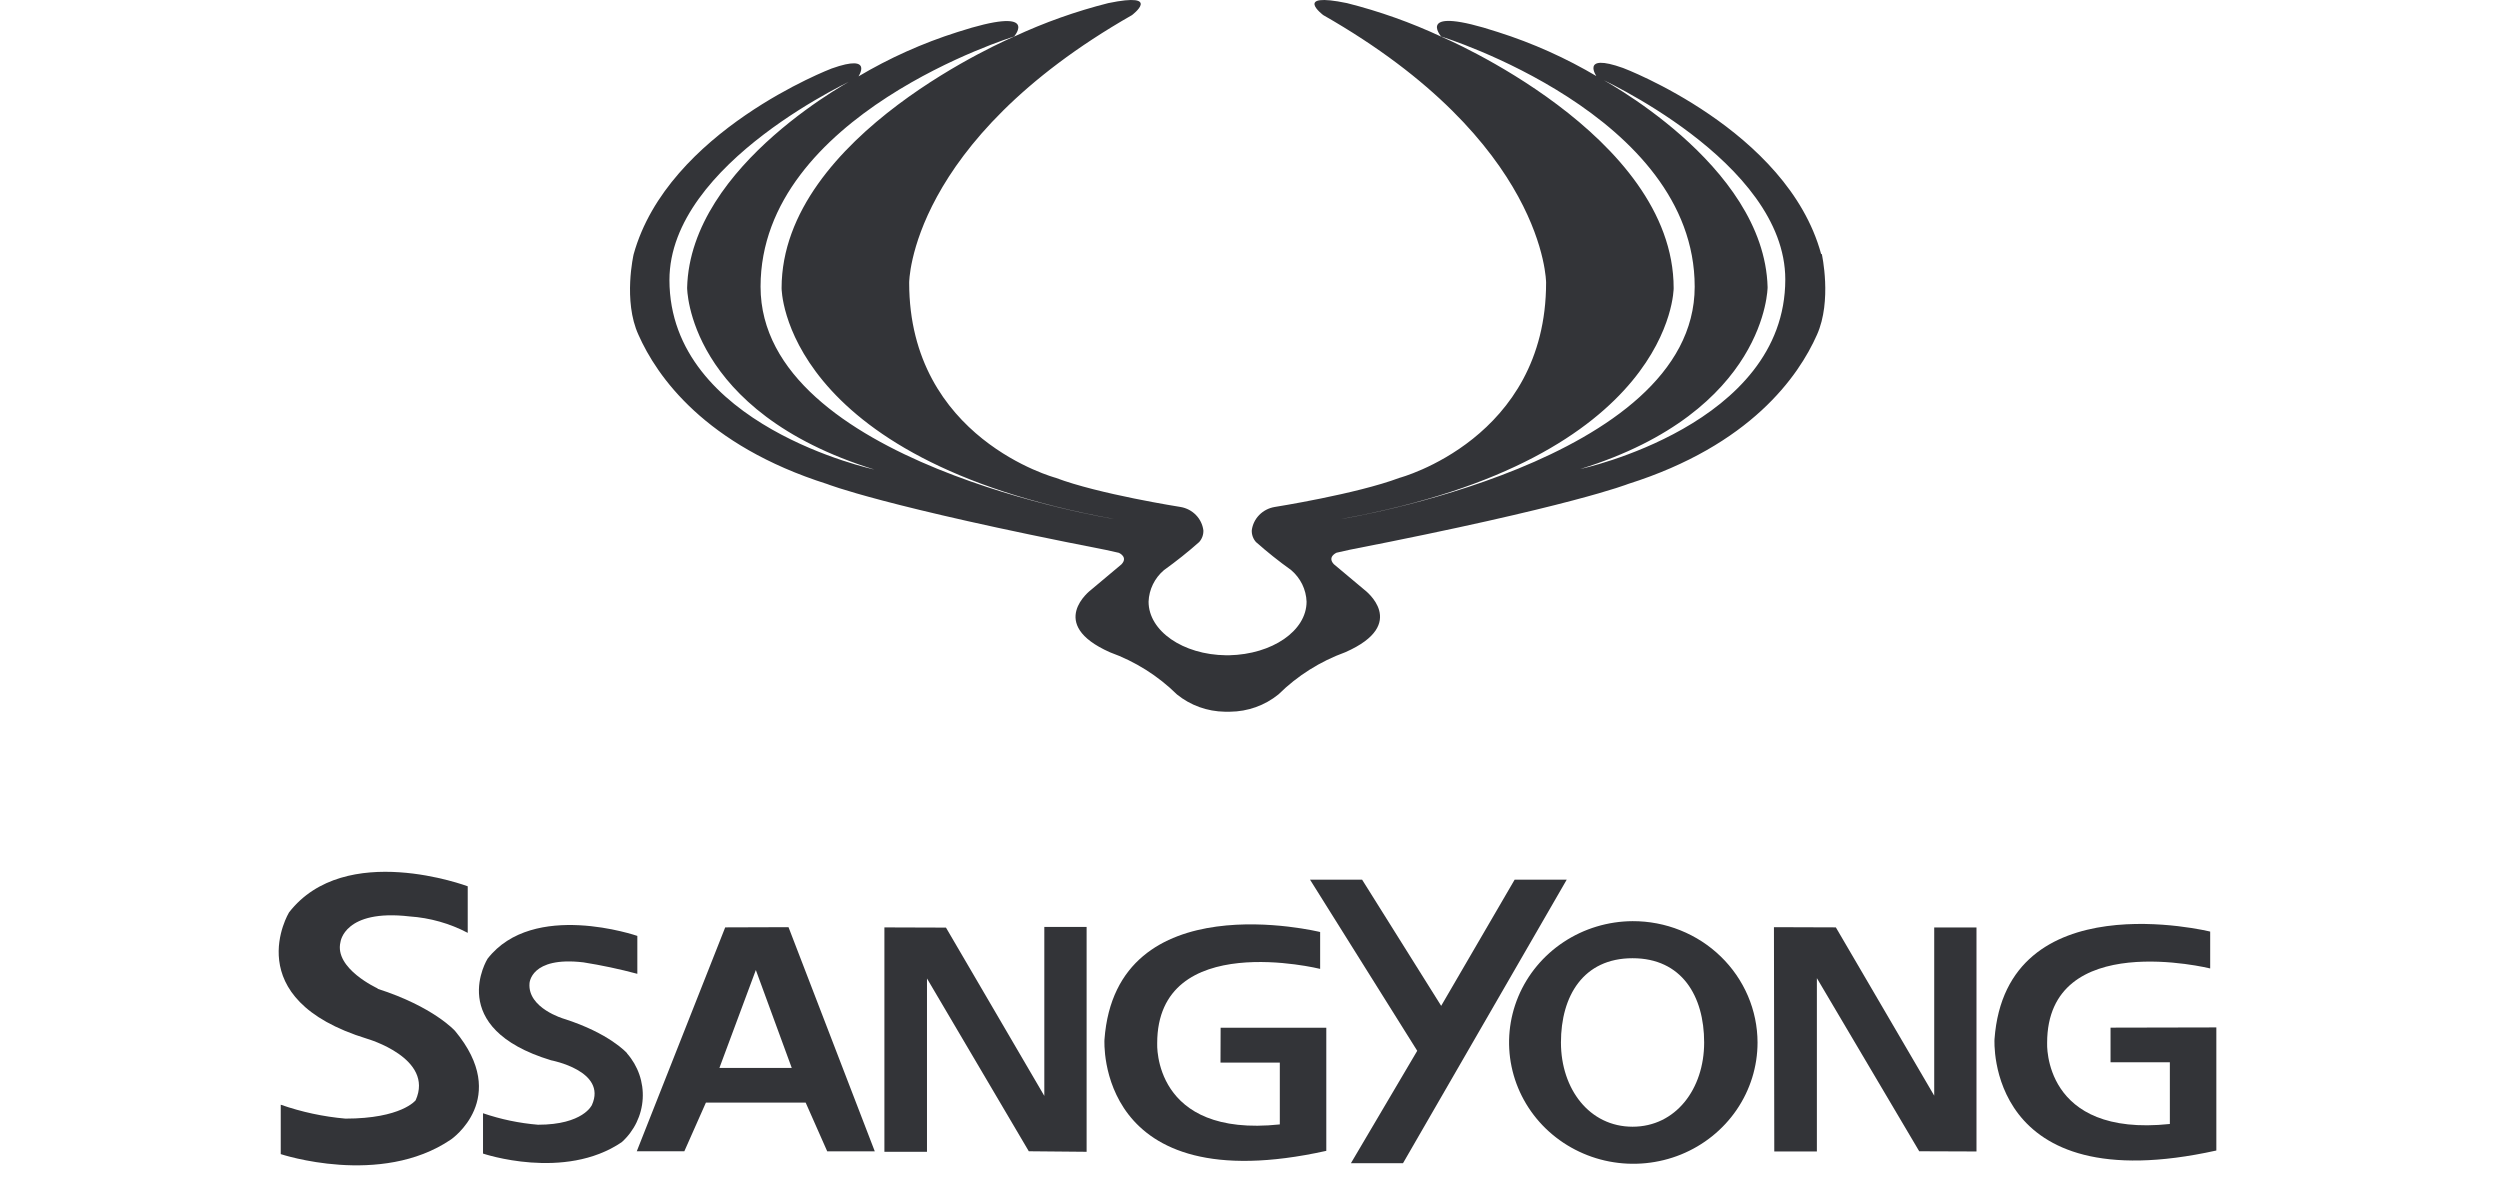
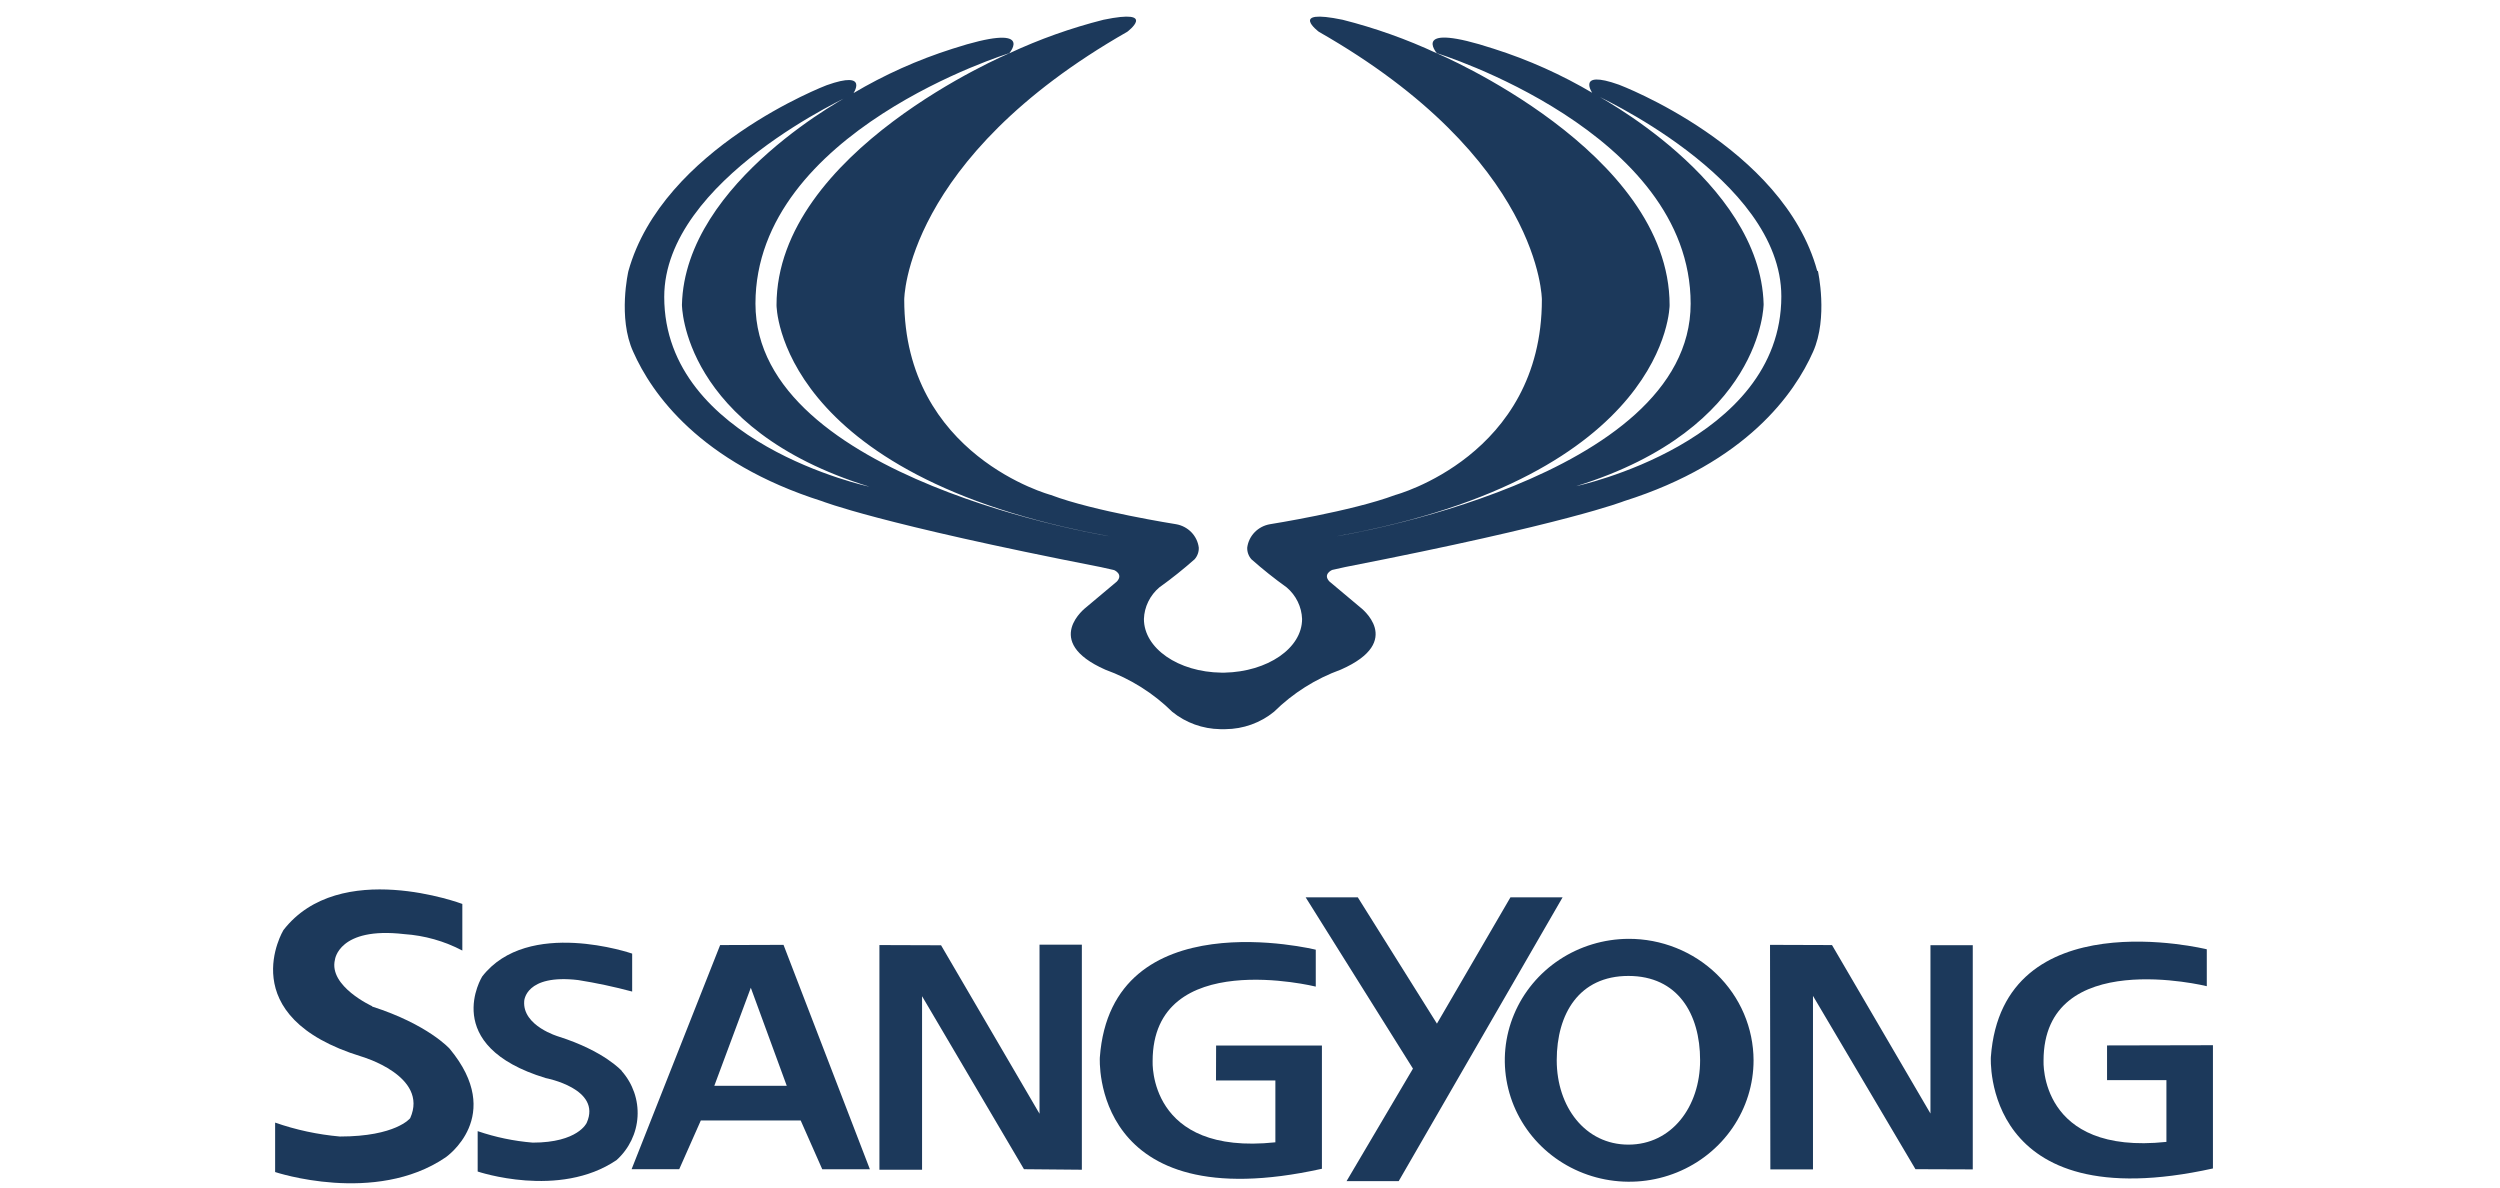
- <svg xmlns="http://www.w3.org/2000/svg" width="121" height="57" viewBox="0 0 121 57" fill="none">
-   <path d="M18.28 47.841C18.28 47.841 16.166 46.878 16.479 45.594C16.479 45.594 16.657 43.988 19.825 44.355C20.81 44.422 21.769 44.693 22.638 45.15V42.897C22.638 42.897 16.704 40.665 13.989 44.161C13.989 44.161 11.458 48.341 17.774 50.278C17.774 50.278 21.031 51.215 20.117 53.254C20.117 53.254 19.433 54.141 16.719 54.141C15.65 54.047 14.598 53.821 13.588 53.468V55.859C13.588 55.859 18.421 57.469 21.829 55.15C21.829 55.15 24.737 53.157 22.023 49.895C22.023 49.895 20.979 48.723 18.275 47.857" fill="#333438" />
-   <path d="M30.346 50.971C30.346 50.971 29.506 50.013 27.293 49.309C27.293 49.309 25.534 48.8 25.628 47.597C25.628 47.597 25.669 46.277 28.237 46.578C29.117 46.718 29.988 46.903 30.847 47.133V45.298C30.847 45.298 25.81 43.555 23.597 46.404C23.597 46.404 21.509 49.748 26.672 51.318C26.672 51.318 29.391 51.827 28.65 53.479C28.65 53.479 28.237 54.437 26.04 54.437C25.132 54.362 24.238 54.175 23.378 53.881V55.833C23.378 55.833 27.319 57.169 30.096 55.278C30.698 54.732 31.061 53.98 31.107 53.179C31.154 52.378 30.881 51.59 30.346 50.981" fill="#333438" />
-   <path d="M79.016 54.533C76.928 54.533 75.55 52.708 75.55 50.456C75.55 48.203 76.635 46.378 79.016 46.378C81.396 46.378 82.481 48.203 82.481 50.456C82.481 52.708 81.103 54.533 79.016 54.533ZM79.016 44.584C77.828 44.591 76.669 44.941 75.685 45.591C74.701 46.24 73.936 47.16 73.486 48.233C73.037 49.307 72.923 50.486 73.159 51.623C73.395 52.759 73.971 53.802 74.813 54.62C75.656 55.437 76.727 55.993 77.892 56.217C79.058 56.44 80.265 56.322 81.362 55.877C82.458 55.431 83.395 54.679 84.054 53.714C84.713 52.749 85.065 51.615 85.065 50.456C85.063 49.682 84.905 48.916 84.6 48.203C84.294 47.489 83.848 46.841 83.286 46.296C82.725 45.75 82.058 45.319 81.325 45.025C80.593 44.731 79.808 44.581 79.016 44.584Z" fill="#333438" />
-   <path d="M59.072 51.43H61.943V54.422C55.773 55.074 56.008 50.497 56.008 50.497C56.008 44.942 63.895 46.894 63.895 46.894V45.11C63.895 45.11 54.014 42.669 53.456 50.319C53.456 50.319 52.981 58.188 64.193 55.701V49.743H59.078L59.072 51.43Z" fill="#333438" />
-   <path d="M34.819 51.689L36.583 46.949L38.321 51.689H34.819ZM35.1 44.885L30.82 55.721H33.122L34.166 53.366H38.994L40.038 55.726H42.34L38.164 44.875L35.1 44.885Z" fill="#333438" />
-   <path d="M50.545 53.041L45.785 44.896L42.805 44.886V55.747H44.866V47.358L49.794 55.721L52.592 55.747V44.865H50.545V53.041Z" fill="#333438" />
-   <path d="M73.308 42.577L69.753 48.683L65.927 42.577H63.406L68.594 50.859L65.385 56.298H67.906L75.829 42.577H73.308Z" fill="#333438" />
-   <path d="M102.15 49.738V51.414H105.021V54.401C98.846 55.053 99.081 50.477 99.081 50.477C99.081 44.921 106.973 46.873 106.973 46.873V45.089C106.973 45.089 97.093 42.648 96.534 50.298C96.534 50.298 96.059 58.168 107.271 55.685V49.727L102.15 49.738Z" fill="#333438" />
-   <path d="M93.616 53.03L88.855 44.885L85.859 44.875L85.875 55.731H87.937V47.342L92.89 55.721L95.662 55.731V44.89H93.616V53.03Z" fill="#333438" />
-   <path d="M88.141 12.287C86.497 6.282 78.558 3.291 78.558 3.291C76.444 2.536 77.289 3.724 77.289 3.724C77.289 3.724 86.408 7.801 86.408 13.525C86.408 20.589 76.491 22.699 76.491 22.699C85.526 19.896 85.552 13.902 85.552 13.902C85.395 7.913 77.31 3.709 77.31 3.709C75.799 2.811 74.185 2.087 72.503 1.553C68.431 0.222 69.752 1.767 69.752 1.767C69.752 1.767 82.023 5.543 82.023 13.877C82.023 22.383 64.913 25.12 64.913 25.12C81.006 22.205 81.005 13.948 81.005 13.948C81.005 6.507 69.752 1.772 69.752 1.772C68.29 1.09 66.764 0.547 65.195 0.151C62.539 -0.399 64.047 0.732 64.047 0.732C74.831 6.884 74.831 13.683 74.831 13.683C74.831 21.242 67.737 23.127 67.737 23.127C65.649 23.912 61.688 24.539 61.688 24.539C61.405 24.587 61.145 24.723 60.947 24.925C60.749 25.128 60.622 25.387 60.586 25.666C60.577 25.874 60.65 26.079 60.79 26.236C61.333 26.717 61.901 27.169 62.492 27.592C62.717 27.784 62.899 28.018 63.028 28.281C63.156 28.544 63.228 28.83 63.238 29.121C63.238 30.538 61.568 31.67 59.49 31.715H59.339C57.251 31.69 55.591 30.538 55.591 29.121C55.602 28.83 55.673 28.544 55.802 28.281C55.93 28.018 56.112 27.784 56.338 27.592C56.929 27.169 57.496 26.717 58.039 26.236C58.18 26.079 58.253 25.874 58.243 25.666C58.207 25.388 58.081 25.129 57.884 24.927C57.687 24.724 57.429 24.588 57.147 24.539C57.147 24.539 53.159 23.912 51.097 23.127C51.097 23.127 44.004 21.236 44.004 13.683C44.004 13.683 44.004 6.884 54.787 0.732C54.787 0.732 56.291 -0.399 53.639 0.151C52.07 0.547 50.544 1.09 49.082 1.772C49.082 1.772 37.829 6.512 37.829 13.948C37.829 13.948 37.829 22.205 53.921 25.12C53.921 25.12 36.811 22.388 36.811 13.877C36.811 5.543 49.082 1.767 49.082 1.767C49.082 1.767 50.403 0.238 46.337 1.553C44.654 2.087 43.041 2.811 41.53 3.709C41.53 3.709 33.403 7.913 33.257 13.928C33.257 13.928 33.257 19.916 42.318 22.725C42.318 22.725 32.401 20.61 32.401 13.55C32.401 7.847 41.519 3.749 41.519 3.749C41.519 3.749 42.365 2.562 40.251 3.316C40.251 3.316 32.327 6.333 30.668 12.307C30.668 12.307 30.146 14.56 30.902 16.206C31.795 18.219 34.118 21.552 40.037 23.428C40.037 23.428 42.735 24.509 53.514 26.614L54.151 26.756C54.151 26.756 54.615 26.955 54.281 27.312L52.799 28.555C52.799 28.555 50.617 30.197 53.728 31.573C54.946 32.014 56.05 32.71 56.964 33.611C57.617 34.14 58.434 34.435 59.282 34.447H59.532C60.391 34.441 61.221 34.144 61.881 33.606C62.793 32.706 63.896 32.01 65.112 31.568C68.244 30.192 66.041 28.55 66.041 28.55L64.558 27.307C64.225 26.95 64.689 26.751 64.689 26.751L65.326 26.608C76.104 24.503 78.803 23.423 78.803 23.423C84.722 21.552 87.05 18.214 87.942 16.201C88.678 14.555 88.177 12.302 88.177 12.302" fill="#333438" />
+ <svg xmlns="http://www.w3.org/2000/svg" width="120" height="57" viewBox="0 0 120 57" fill="none">
+   <path d="M17.865 48.298C17.865 48.298 15.766 47.342 16.077 46.066C16.077 46.066 16.253 44.472 19.399 44.837C20.377 44.903 21.329 45.172 22.192 45.626V43.389C22.192 43.389 16.3 41.173 13.605 44.644C13.605 44.644 11.092 48.794 17.362 50.717C17.362 50.717 20.596 51.648 19.689 53.672C19.689 53.672 19.01 54.553 16.315 54.553C15.254 54.459 14.209 54.235 13.206 53.885V56.258C13.206 56.258 18.005 57.857 21.389 55.554C21.389 55.554 24.275 53.576 21.581 50.337C21.581 50.337 20.544 49.173 17.86 48.313" fill="#1C395B" />
+   <path d="M29.847 51.405C29.847 51.405 29.012 50.454 26.815 49.756C26.815 49.756 25.069 49.25 25.162 48.055C25.162 48.055 25.203 46.745 27.753 47.043C28.626 47.182 29.491 47.367 30.344 47.595V45.773C30.344 45.773 25.343 44.042 23.146 46.871C23.146 46.871 21.073 50.191 26.198 51.749C26.198 51.749 28.898 52.255 28.162 53.895C28.162 53.895 27.753 54.846 25.571 54.846C24.67 54.772 23.782 54.587 22.928 54.295V56.233C22.928 56.233 26.841 57.559 29.598 55.681C30.196 55.139 30.556 54.393 30.602 53.597C30.649 52.802 30.378 52.02 29.847 51.415" fill="#1C395B" />
+   <path d="M78.164 54.942C76.091 54.942 74.723 53.13 74.723 50.893C74.723 48.657 75.801 46.845 78.164 46.845C80.527 46.845 81.605 48.657 81.605 50.893C81.605 53.13 80.237 54.942 78.164 54.942ZM78.164 45.064C76.985 45.071 75.834 45.419 74.857 46.063C73.88 46.708 73.121 47.621 72.675 48.687C72.228 49.753 72.115 50.924 72.35 52.052C72.584 53.181 73.156 54.216 73.992 55.028C74.828 55.84 75.892 56.391 77.049 56.613C78.206 56.836 79.405 56.718 80.493 56.276C81.582 55.834 82.513 55.086 83.167 54.128C83.821 53.17 84.171 52.045 84.171 50.893C84.168 50.125 84.011 49.365 83.709 48.657C83.406 47.948 82.962 47.305 82.405 46.763C81.847 46.222 81.185 45.793 80.458 45.502C79.73 45.21 78.951 45.061 78.164 45.064Z" fill="#1C395B" />
+   <path d="M58.368 51.861H61.218V54.831C55.093 55.479 55.326 50.935 55.326 50.935C55.326 45.419 63.157 47.357 63.157 47.357V45.586C63.157 45.586 53.346 43.162 52.792 50.758C52.792 50.758 52.32 58.571 63.452 56.101V50.186H58.373L58.368 51.861Z" fill="#1C395B" />
+   <path d="M34.287 52.118L36.039 47.412L37.764 52.118H34.287ZM34.567 45.363L30.317 56.121H32.603L33.639 53.783H38.433L39.469 56.126H41.755L37.609 45.353L34.567 45.363Z" fill="#1C395B" />
+   <path d="M49.897 53.46L45.171 45.373L42.212 45.363V56.147H44.259V47.818L49.151 56.122L51.929 56.147V45.343H49.897V53.46Z" fill="#1C395B" />
+   <path d="M72.502 43.071L68.973 49.134L65.174 43.071H62.671L67.822 51.294L64.635 56.694H67.138L75.005 43.071H72.502Z" fill="#1C395B" />
+   <path d="M101.138 50.181V51.846H103.988V54.811C97.857 55.459 98.09 50.914 98.09 50.914C98.09 45.399 105.926 47.337 105.926 47.337V45.566C105.926 45.566 96.116 43.142 95.561 50.737C95.561 50.737 95.09 58.55 106.221 56.086V50.17L101.138 50.181Z" fill="#1C395B" />
+   <path d="M92.662 53.449L87.936 45.363L84.961 45.353L84.977 56.131H87.023V47.802L91.942 56.121L94.693 56.131V45.368H92.662V53.449Z" fill="#1C395B" />
+   <path d="M87.225 12.997C85.593 7.036 77.71 4.066 77.71 4.066C75.611 3.317 76.451 4.496 76.451 4.496C76.451 4.496 85.504 8.544 85.504 14.227C85.504 21.241 75.658 23.335 75.658 23.335C84.629 20.552 84.654 14.601 84.654 14.601C84.499 8.655 76.472 4.481 76.472 4.481C74.971 3.589 73.369 2.871 71.699 2.34C67.656 1.019 68.968 2.553 68.968 2.553C68.968 2.553 81.151 6.302 81.151 14.576C81.151 23.022 64.164 25.739 64.164 25.739C80.141 22.845 80.141 14.647 80.141 14.647C80.141 7.259 68.968 2.558 68.968 2.558C67.516 1.88 66.001 1.342 64.443 0.948C61.806 0.402 63.303 1.525 63.303 1.525C74.01 7.633 74.01 14.384 74.01 14.384C74.01 21.888 66.967 23.761 66.967 23.761C64.894 24.54 60.961 25.162 60.961 25.162C60.68 25.21 60.422 25.344 60.225 25.546C60.029 25.747 59.903 26.005 59.867 26.281C59.858 26.488 59.93 26.691 60.07 26.847C60.609 27.324 61.172 27.773 61.759 28.194C61.983 28.383 62.164 28.616 62.291 28.877C62.419 29.139 62.49 29.422 62.5 29.712C62.5 31.118 60.842 32.242 58.779 32.287H58.629C56.556 32.262 54.908 31.118 54.908 29.712C54.918 29.422 54.989 29.139 55.117 28.877C55.244 28.616 55.426 28.383 55.649 28.194C56.236 27.774 56.8 27.324 57.339 26.847C57.478 26.691 57.551 26.488 57.541 26.281C57.505 26.005 57.38 25.748 57.185 25.547C56.989 25.346 56.732 25.211 56.452 25.162C56.452 25.162 52.493 24.54 50.446 23.761C50.446 23.761 43.403 21.883 43.403 14.384C43.403 14.384 43.403 7.633 54.11 1.525C54.11 1.525 55.602 0.402 52.97 0.948C51.412 1.342 49.897 1.881 48.446 2.558C48.446 2.558 37.273 7.264 37.273 14.647C37.273 14.647 37.273 22.845 53.25 25.739C53.25 25.739 36.262 23.027 36.262 14.576C36.262 6.302 48.446 2.553 48.446 2.553C48.446 2.553 49.757 1.034 45.72 2.34C44.049 2.871 42.448 3.589 40.947 4.481C40.947 4.481 32.878 8.655 32.733 14.627C32.733 14.627 32.733 20.573 41.729 23.361C41.729 23.361 31.883 21.261 31.883 14.252C31.883 8.59 40.937 4.521 40.937 4.521C40.937 4.521 41.776 3.342 39.677 4.091C39.677 4.091 31.81 7.087 30.162 13.017C30.162 13.017 29.644 15.254 30.396 16.889C31.282 18.887 33.588 22.197 39.465 24.059C39.465 24.059 42.144 25.132 52.845 27.222L53.478 27.364C53.478 27.364 53.939 27.561 53.607 27.915L52.136 29.15C52.136 29.15 49.969 30.779 53.058 32.146C54.267 32.584 55.364 33.274 56.271 34.17C56.919 34.694 57.73 34.987 58.572 35H58.821C59.674 34.994 60.498 34.699 61.153 34.165C62.059 33.27 63.153 32.58 64.361 32.141C67.47 30.774 65.283 29.145 65.283 29.145L63.811 27.91C63.48 27.556 63.941 27.358 63.941 27.358L64.573 27.217C75.275 25.127 77.954 24.054 77.954 24.054C83.831 22.197 86.142 18.882 87.028 16.884C87.759 15.249 87.261 13.012 87.261 13.012" fill="#1C395B" />
</svg>
